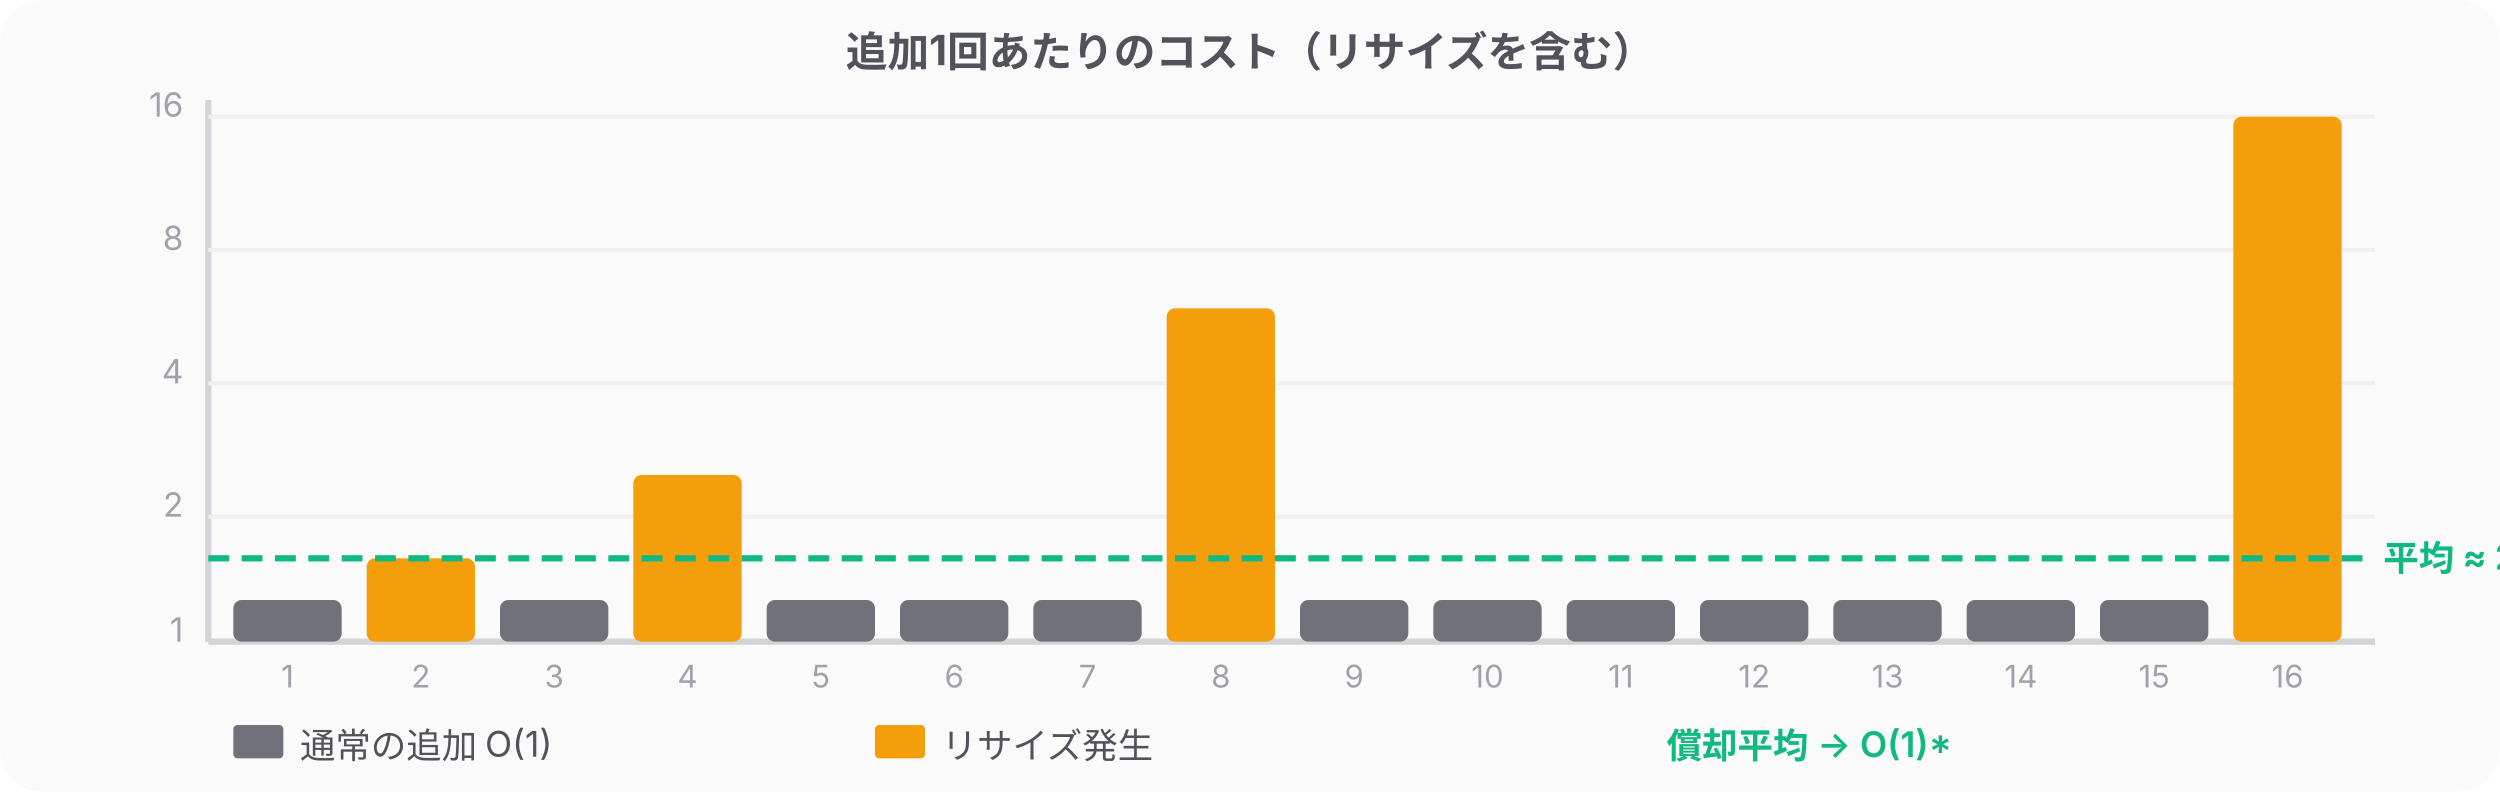
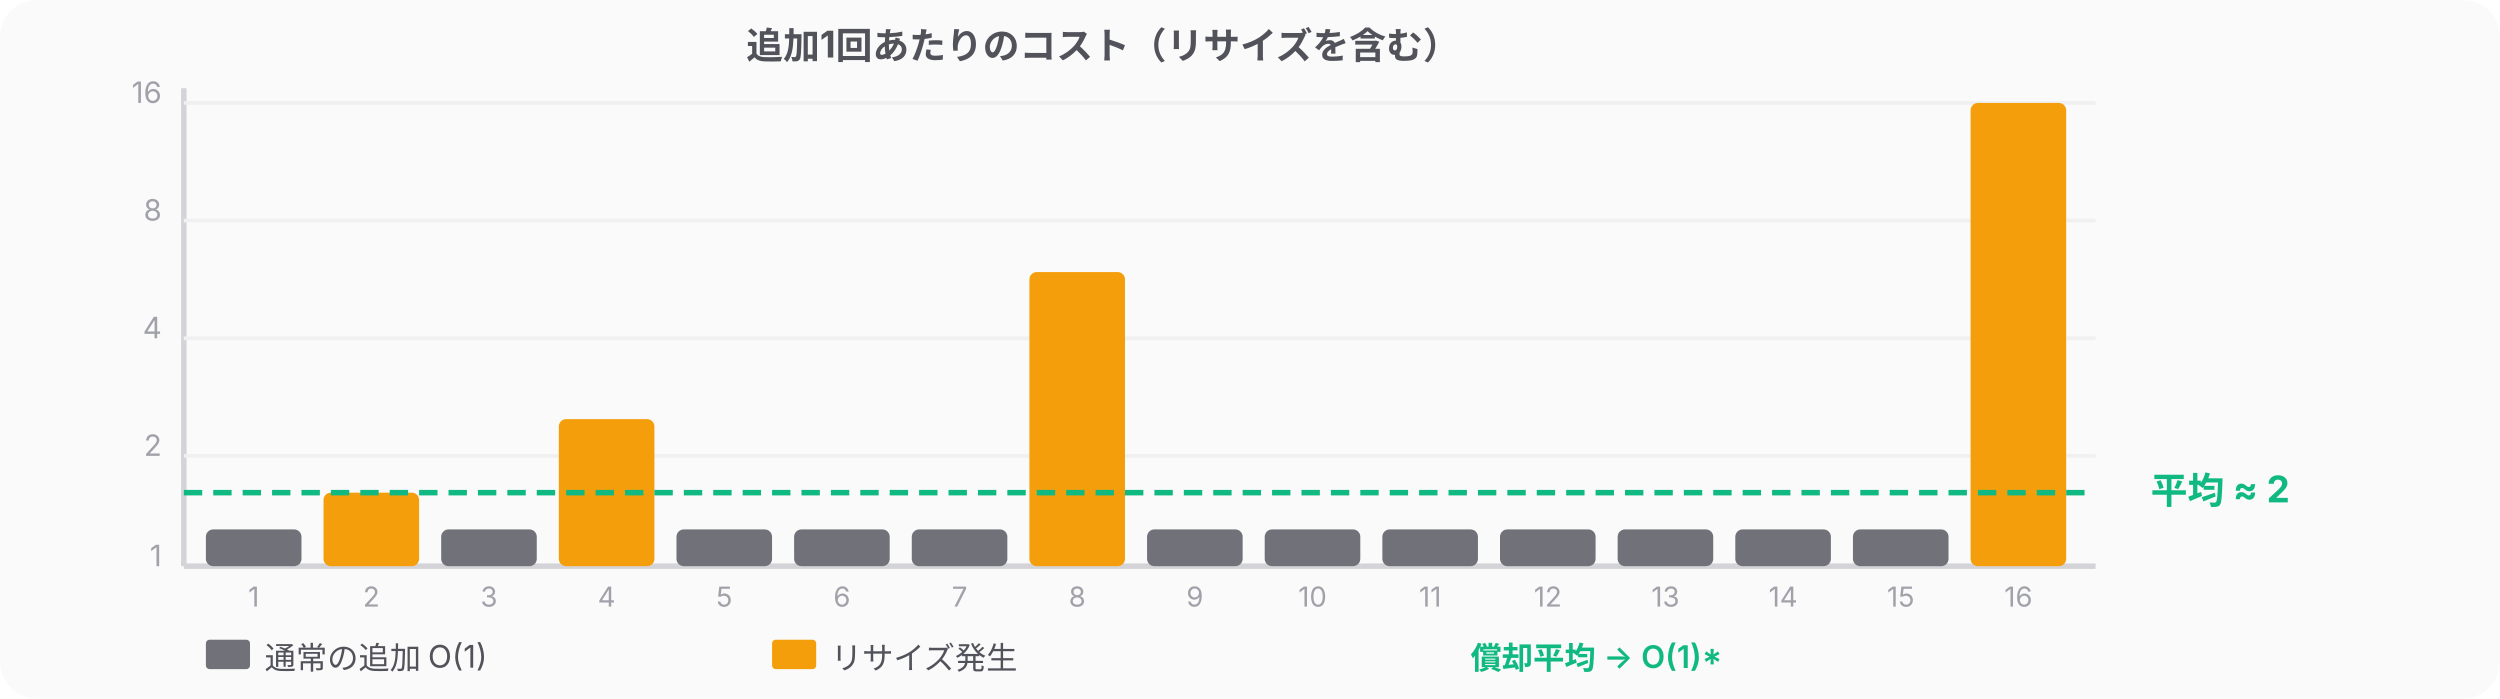
- <svg xmlns="http://www.w3.org/2000/svg" viewBox="0 0 600 190" font-family="-apple-system, BlinkMacSystemFont, 'Segoe UI', sans-serif">
-   <rect width="600" height="190" fill="#fafafa" rx="10" />
+ <svg xmlns="http://www.w3.org/2000/svg" viewBox="0 0 680 190" font-family="-apple-system, BlinkMacSystemFont, 'Segoe UI', sans-serif">
+   <rect width="680" height="190" fill="#fafafa" rx="10" />
  <text x="300" y="16" font-size="10" font-weight="700" fill="#52525b" text-anchor="middle">追加1回あたりのコスト（リサイズを含む）</text>
  <line x1="50" y1="24" x2="50" y2="154" stroke="#d4d4d8" stroke-width="1.5" />
  <text x="44" y="28" font-size="8" fill="#a1a1aa" text-anchor="end">16</text>
  <text x="44" y="60" font-size="8" fill="#a1a1aa" text-anchor="end">8</text>
  <text x="44" y="92" font-size="8" fill="#a1a1aa" text-anchor="end">4</text>
  <text x="44" y="124" font-size="8" fill="#a1a1aa" text-anchor="end">2</text>
  <text x="44" y="154" font-size="8" fill="#a1a1aa" text-anchor="end">1</text>
  <line x1="50" y1="28" x2="570" y2="28" stroke="#f0f0f0" stroke-width="1" />
  <line x1="50" y1="60" x2="570" y2="60" stroke="#f0f0f0" stroke-width="1" />
  <line x1="50" y1="92" x2="570" y2="92" stroke="#f0f0f0" stroke-width="1" />
  <line x1="50" y1="124" x2="570" y2="124" stroke="#f0f0f0" stroke-width="1" />
  <line x1="50" y1="154" x2="570" y2="154" stroke="#d4d4d8" stroke-width="1.5" />
  <rect x="56" y="144" width="26" height="10" rx="2" fill="#71717a" />
  <text x="69" y="165" font-size="7.5" fill="#a1a1aa" text-anchor="middle">1</text>
  <rect x="88" y="134" width="26" height="20" rx="2" fill="#f59e0b" />
  <text x="101" y="165" font-size="7.5" fill="#a1a1aa" text-anchor="middle">2</text>
  <rect x="120" y="144" width="26" height="10" rx="2" fill="#71717a" />
  <text x="133" y="165" font-size="7.5" fill="#a1a1aa" text-anchor="middle">3</text>
  <rect x="152" y="114" width="26" height="40" rx="2" fill="#f59e0b" />
  <text x="165" y="165" font-size="7.5" fill="#a1a1aa" text-anchor="middle">4</text>
  <rect x="184" y="144" width="26" height="10" rx="2" fill="#71717a" />
  <text x="197" y="165" font-size="7.5" fill="#a1a1aa" text-anchor="middle">5</text>
  <rect x="216" y="144" width="26" height="10" rx="2" fill="#71717a" />
  <text x="229" y="165" font-size="7.5" fill="#a1a1aa" text-anchor="middle">6</text>
  <rect x="248" y="144" width="26" height="10" rx="2" fill="#71717a" />
  <text x="261" y="165" font-size="7.5" fill="#a1a1aa" text-anchor="middle">7</text>
  <rect x="280" y="74" width="26" height="80" rx="2" fill="#f59e0b" />
  <text x="293" y="165" font-size="7.5" fill="#a1a1aa" text-anchor="middle">8</text>
  <rect x="312" y="144" width="26" height="10" rx="2" fill="#71717a" />
  <text x="325" y="165" font-size="7.5" fill="#a1a1aa" text-anchor="middle">9</text>
  <rect x="344" y="144" width="26" height="10" rx="2" fill="#71717a" />
  <text x="357" y="165" font-size="7.5" fill="#a1a1aa" text-anchor="middle">10</text>
  <rect x="376" y="144" width="26" height="10" rx="2" fill="#71717a" />
  <text x="389" y="165" font-size="7.5" fill="#a1a1aa" text-anchor="middle">11</text>
  <rect x="408" y="144" width="26" height="10" rx="2" fill="#71717a" />
  <text x="421" y="165" font-size="7.5" fill="#a1a1aa" text-anchor="middle">12</text>
  <rect x="440" y="144" width="26" height="10" rx="2" fill="#71717a" />
  <text x="453" y="165" font-size="7.5" fill="#a1a1aa" text-anchor="middle">13</text>
  <rect x="472" y="144" width="26" height="10" rx="2" fill="#71717a" />
  <text x="485" y="165" font-size="7.5" fill="#a1a1aa" text-anchor="middle">14</text>
  <rect x="504" y="144" width="26" height="10" rx="2" fill="#71717a" />
  <text x="517" y="165" font-size="7.5" fill="#a1a1aa" text-anchor="middle">15</text>
  <rect x="536" y="28" width="26" height="126" rx="2" fill="#f59e0b" />
  <text x="549" y="165" font-size="7.5" fill="#a1a1aa" text-anchor="middle">16</text>
  <line x1="50" y1="134" x2="570" y2="134" stroke="#10b981" stroke-width="1.5" stroke-dasharray="5 3" />
-   <text x="572" y="137" font-size="8.5" fill="#10b981" font-weight="700">平均 ≈ 2</text>
+   <text x="585" y="137" font-size="10" fill="#10b981" font-weight="700">平均 ≈ 2</text>
  <rect x="56" y="174" width="12" height="8" rx="1" fill="#71717a" />
  <text x="72" y="182" font-size="8.5" fill="#52525b">通常の追加 O(1)</text>
  <rect x="210" y="174" width="12" height="8" rx="1" fill="#f59e0b" />
  <text x="226" y="182" font-size="8.5" fill="#52525b">リサイズ発生</text>
  <text x="400" y="182" font-size="8.5" fill="#10b981" font-weight="600">償却平均 → O(1)*</text>
</svg>
